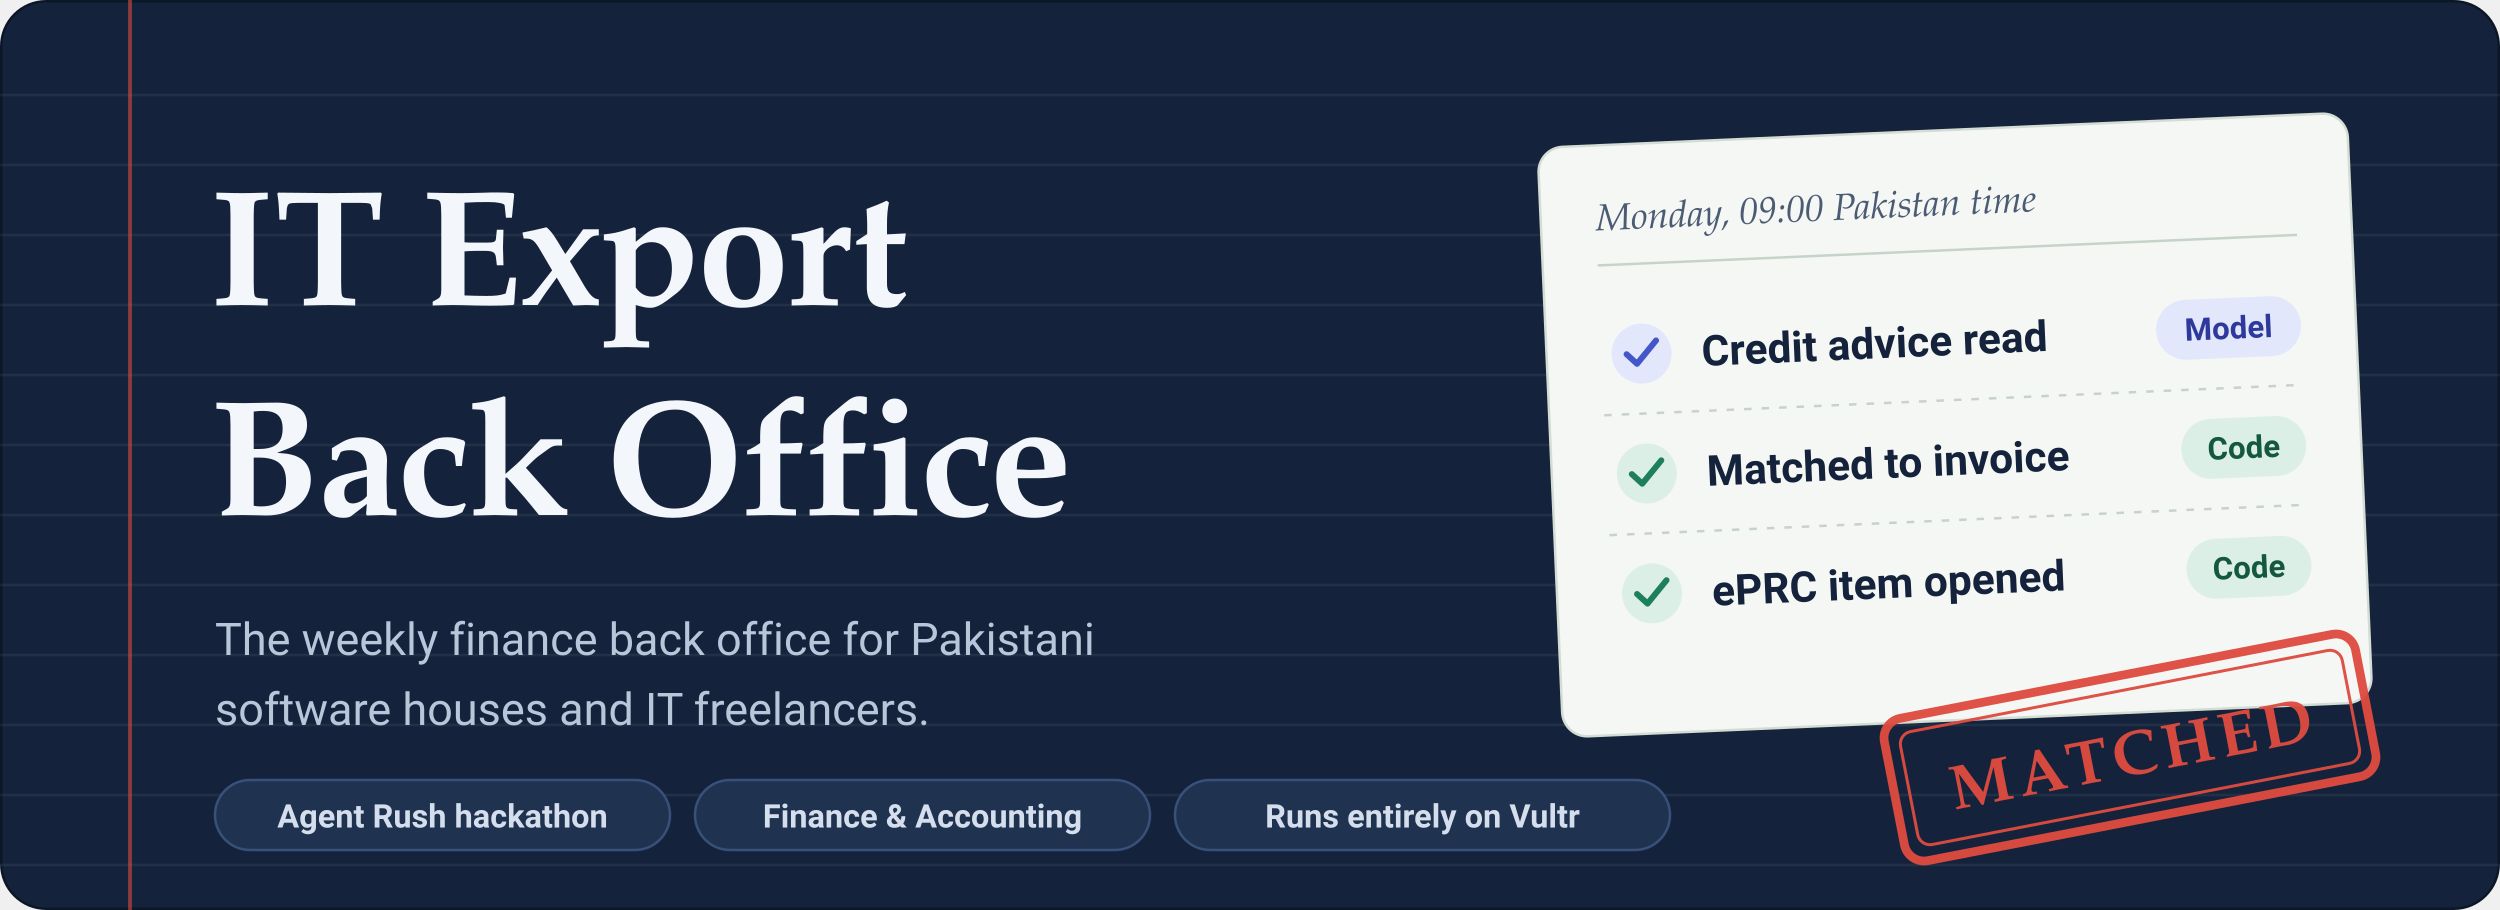
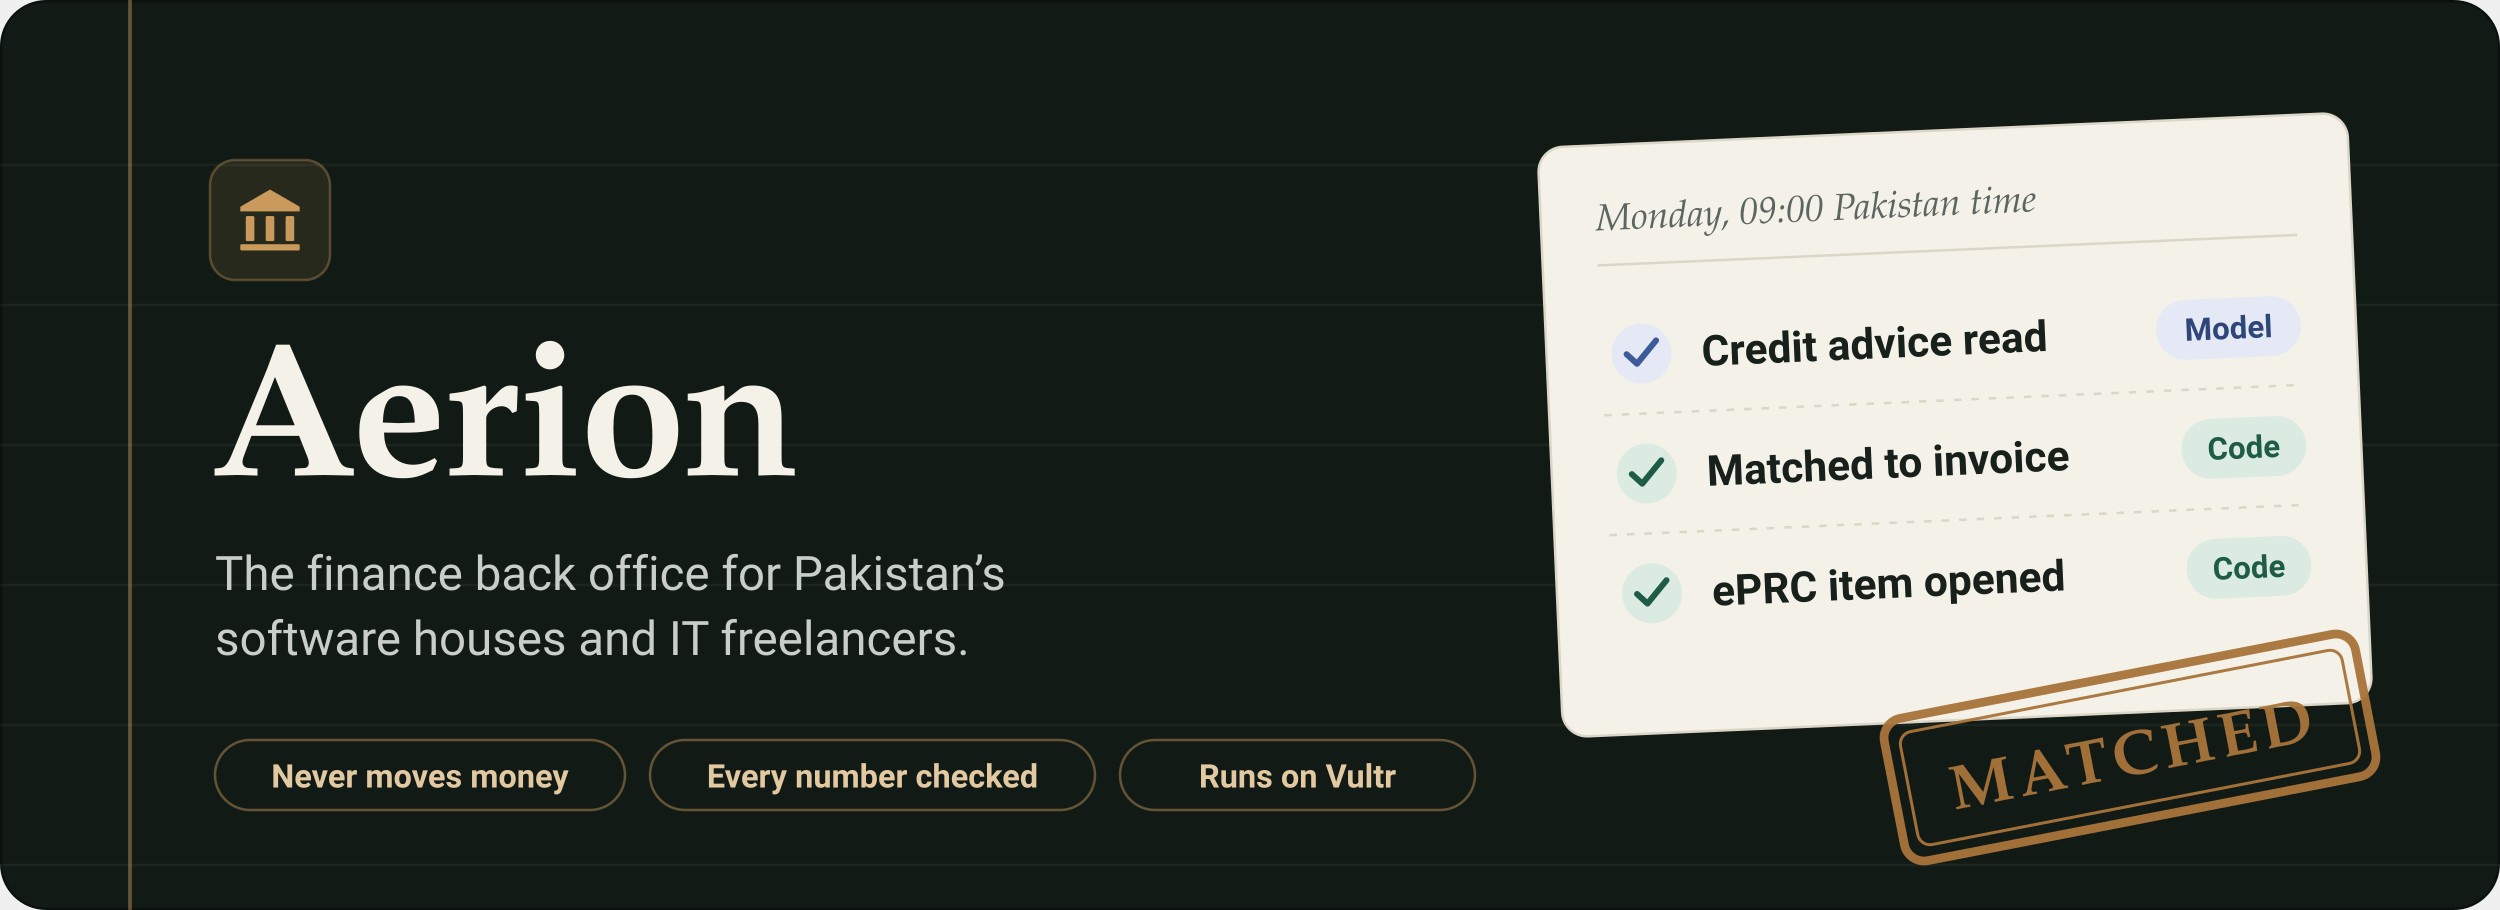
<svg xmlns="http://www.w3.org/2000/svg" viewBox="0 0 1000 364" width="1000" height="364" role="img" aria-labelledby="t d">
-   <style>.serif{font-family:Georgia,'Iowan Old Style','Palatino Linotype',Palatino,'Times New Roman',serif}.sans{font-family:ui-sans-serif,system-ui,-apple-system,'Segoe UI',Roboto,'Helvetica Neue',Arial,sans-serif}.mono{font-family:ui-monospace,SFMono-Regular,Menlo,Consolas,'Liberation Mono',monospace}</style>
-   <defs>
-     <marker id="ah" viewBox="0 0 10 10" refX="8" refY="5" markerWidth="7" markerHeight="7" orient="auto">
-       <path d="M1.5 1.5 L8.5 5 L1.5 8.5" fill="none" stroke="#5B6B84" stroke-width="1.8" stroke-linecap="round" stroke-linejoin="round" />
-     </marker>
-   </defs>
-   <rect x="0.5" y="0.5" width="999" height="363" rx="18" fill="#14233B" stroke="#0B1626" stroke-width="1" />
-   <line x1="0" y1="38" x2="1000" y2="38" stroke="#fff" stroke-opacity=".06" />
-   <line x1="0" y1="66" x2="1000" y2="66" stroke="#fff" stroke-opacity=".06" />
-   <line x1="0" y1="94" x2="1000" y2="94" stroke="#fff" stroke-opacity=".06" />
-   <line x1="0" y1="122" x2="1000" y2="122" stroke="#fff" stroke-opacity=".06" />
-   <line x1="0" y1="150" x2="1000" y2="150" stroke="#fff" stroke-opacity=".06" />
-   <line x1="0" y1="178" x2="1000" y2="178" stroke="#fff" stroke-opacity=".06" />
-   <line x1="0" y1="206" x2="1000" y2="206" stroke="#fff" stroke-opacity=".06" />
-   <line x1="0" y1="234" x2="1000" y2="234" stroke="#fff" stroke-opacity=".06" />
-   <line x1="0" y1="262" x2="1000" y2="262" stroke="#fff" stroke-opacity=".06" />
-   <line x1="0" y1="290" x2="1000" y2="290" stroke="#fff" stroke-opacity=".06" />
-   <line x1="0" y1="318" x2="1000" y2="318" stroke="#fff" stroke-opacity=".06" />
-   <line x1="0" y1="346" x2="1000" y2="346" stroke="#fff" stroke-opacity=".06" />
-   <line x1="52" y1="0" x2="52" y2="364" stroke="#DD4B3F" stroke-opacity=".6" stroke-width="1.5" />
-   <text x="84" y="122" class="serif" font-size="66" font-weight="700" fill="#F3F6FA" text-anchor="start" letter-spacing="-1">IT Export</text>
-   <text x="84" y="206" class="serif" font-size="66" font-weight="700" fill="#F3F6FA" text-anchor="start" letter-spacing="-1">Back Office</text>
-   <text x="86" y="262" class="sans" font-size="18" font-weight="400" fill="#B9C6DA" text-anchor="start">The weekly finance back office for Pakistani</text>
-   <text x="86" y="290" class="sans" font-size="18" font-weight="400" fill="#B9C6DA" text-anchor="start">software houses and IT freelancers.</text>
-   <rect x="86" y="312" width="182" height="28" rx="14" fill="#1F3250" stroke="#38507A" stroke-width="1" />
-   <text x="177.0" y="331" class="sans" font-size="13" font-weight="600" fill="#D5DEEC" text-anchor="middle">Agent Rush hackathon</text>
-   <rect x="278" y="312" width="182" height="28" rx="14" fill="#1F3250" stroke="#38507A" stroke-width="1" />
-   <text x="369.0" y="331" class="sans" font-size="13" font-weight="600" fill="#D5DEEC" text-anchor="middle">Finance &amp; Accounting</text>
-   <rect x="470" y="312" width="198" height="28" rx="14" fill="#1F3250" stroke="#38507A" stroke-width="1" />
-   <text x="569.0" y="331" class="sans" font-size="13" font-weight="600" fill="#D5DEEC" text-anchor="middle">Runs entirely on Vultr</text>
+   <style>.serif{font-family:'Source Serif 4',Georgia,'Iowan Old Style','Palatino Linotype',Palatino,'Times New Roman',serif}.sans{font-family:'IBM Plex Sans',ui-sans-serif,system-ui,-apple-system,'Segoe UI',Roboto,'Helvetica Neue',Arial,sans-serif}</style>
+   <rect x="0.5" y="0.5" width="999" height="363" rx="18" fill="#121A16" stroke="#0B110E" stroke-width="1" />
+   <g stroke="#E9E6DC" stroke-opacity=".05">
+     <line x1="0" y1="66" x2="1000" y2="66" />
+     <line x1="0" y1="122" x2="1000" y2="122" />
+     <line x1="0" y1="178" x2="1000" y2="178" />
+     <line x1="0" y1="234" x2="1000" y2="234" />
+     <line x1="0" y1="290" x2="1000" y2="290" />
+     <line x1="0" y1="346" x2="1000" y2="346" />
+   </g>
+   <line x1="52" y1="0" x2="52" y2="364" stroke="#C99A5B" stroke-opacity=".45" stroke-width="1.5" />
+   <g transform="translate(84 64)">
+     <rect width="48" height="48" rx="10" fill="#C99A5B" fill-opacity=".12" stroke="#C99A5B" stroke-opacity=".35" />
+     <g transform="translate(9 9) scale(1.25)" fill="#C99A5B">
+       <path d="M12 2.25 21.5 7.75v1.5h-19v-1.5z" />
+       <rect x="4.25" y="10.75" width="2.75" height="8" rx="0.4" />
+       <rect x="10.625" y="10.75" width="2.75" height="8" rx="0.4" />
+       <rect x="17" y="10.75" width="2.75" height="8" rx="0.4" />
+       <rect x="2.5" y="19.75" width="19" height="2" rx="0.4" />
+     </g>
+   </g>
+   <text x="84" y="190" class="serif" font-size="76" font-weight="600" fill="#F4F1E8" letter-spacing="-1">Aerion</text>
+   <text x="86" y="236" class="sans" font-size="19" fill="#C9CFC8">The finance back office for Pakistan’s</text>
+   <text x="86" y="262" class="sans" font-size="19" fill="#C9CFC8">software houses and IT freelancers.</text>
+   <g class="sans" font-size="13" font-weight="600">
+     <rect x="86" y="296" width="164" height="28" rx="14" fill="none" stroke="#C99A5B" stroke-opacity=".45" />
+     <text x="168" y="315" fill="#E2C9A2" text-anchor="middle">Never moves money</text>
+     <rect x="260" y="296" width="178" height="28" rx="14" fill="none" stroke="#C99A5B" stroke-opacity=".45" />
+     <text x="349" y="315" fill="#E2C9A2" text-anchor="middle">Every number checked</text>
+     <rect x="448" y="296" width="142" height="28" rx="14" fill="none" stroke="#C99A5B" stroke-opacity=".45" />
+     <text x="519" y="315" fill="#E2C9A2" text-anchor="middle">Runs on Vultr</text>
+   </g>
  <g transform="rotate(-2.5 782 170)">
-     <rect x="620" y="52" width="324" height="236" rx="10" fill="#F5F7F4" stroke="#D3DDD4" stroke-width="1" />
-     <text x="642" y="86" class="serif" font-size="15" font-weight="400" fill="#4B5B73" text-anchor="start" font-style="italic">Monday, 09:00 Pakistan time</text>
-     <line x1="642" y1="100" x2="922" y2="100" stroke="#C6D3C8" />
-     <circle cx="658" cy="136" r="12" fill="#E3E7FB" />
-     <path d="M652,136 l4,4 l8,-9" fill="none" stroke="#4457C8" stroke-width="2.4" stroke-linecap="round" stroke-linejoin="round" />
-     <text x="682" y="142" class="sans" font-size="17" font-weight="600" fill="#14233B" text-anchor="start">Credit advice read</text>
-     <rect x="864" y="124" width="58" height="24" rx="12.0" fill="#E3E7FB" stroke="#E3E7FB" stroke-width="0" />
-     <text x="893.0" y="140.375" class="sans" font-size="12.5" font-weight="600" fill="#2E3A9B" text-anchor="middle">Model</text>
-     <line x1="642" y1="160" x2="922" y2="160" stroke="#C6D3C8" stroke-dasharray="3 4" />
-     <circle cx="658" cy="184" r="12" fill="#DCEFE6" />
-     <path d="M652,184 l4,4 l8,-9" fill="none" stroke="#1E7F5C" stroke-width="2.4" stroke-linecap="round" stroke-linejoin="round" />
-     <text x="682" y="190" class="sans" font-size="17" font-weight="600" fill="#14233B" text-anchor="start">Matched to invoice</text>
-     <rect x="872" y="172" width="50" height="24" rx="12.0" fill="#DCEFE6" stroke="#DCEFE6" stroke-width="0" />
-     <text x="897.0" y="188.375" class="sans" font-size="12.5" font-weight="600" fill="#14583F" text-anchor="middle">Code</text>
-     <line x1="642" y1="208" x2="922" y2="208" stroke="#C6D3C8" stroke-dasharray="3 4" />
-     <circle cx="658" cy="232" r="12" fill="#DCEFE6" />
-     <path d="M652,232 l4,4 l8,-9" fill="none" stroke="#1E7F5C" stroke-width="2.4" stroke-linecap="round" stroke-linejoin="round" />
-     <text x="682" y="238" class="sans" font-size="17" font-weight="600" fill="#14233B" text-anchor="start">ePRC item opened</text>
-     <rect x="872" y="220" width="50" height="24" rx="12.0" fill="#DCEFE6" stroke="#DCEFE6" stroke-width="0" />
-     <text x="897.0" y="236.375" class="sans" font-size="12.5" font-weight="600" fill="#14583F" text-anchor="middle">Code</text>
+     <rect x="620" y="52" width="324" height="236" rx="10" fill="#F4F1E8" stroke="#DCD6C6" />
+     <text x="642" y="86" class="serif" font-size="15" font-style="italic" fill="#5C6660">Monday, 09:00 Pakistan time</text>
+     <line x1="642" y1="100" x2="922" y2="100" stroke="#DCD6C6" />
+     <circle cx="658" cy="136" r="12" fill="#E4E9F5" />
+     <path d="M652,136 l4,4 l8,-9" fill="none" stroke="#3D5A99" stroke-width="2.4" stroke-linecap="round" stroke-linejoin="round" />
+     <text x="682" y="142" class="sans" font-size="17" font-weight="600" fill="#17201B">Credit advice read</text>
+     <rect x="864" y="124" width="58" height="24" rx="12" fill="#E4E9F5" />
+     <text x="893" y="140.4" class="sans" font-size="12.5" font-weight="600" fill="#2F4778" text-anchor="middle">Model</text>
+     <line x1="642" y1="160" x2="922" y2="160" stroke="#DCD6C6" stroke-dasharray="3 4" />
+     <circle cx="658" cy="184" r="12" fill="#DCEBE2" />
+     <path d="M652,184 l4,4 l8,-9" fill="none" stroke="#1F5C47" stroke-width="2.4" stroke-linecap="round" stroke-linejoin="round" />
+     <text x="682" y="190" class="sans" font-size="17" font-weight="600" fill="#17201B">Matched to invoice</text>
+     <rect x="872" y="172" width="50" height="24" rx="12" fill="#DCEBE2" />
+     <text x="897" y="188.4" class="sans" font-size="12.5" font-weight="600" fill="#1F5C47" text-anchor="middle">Code</text>
+     <line x1="642" y1="208" x2="922" y2="208" stroke="#DCD6C6" stroke-dasharray="3 4" />
+     <circle cx="658" cy="232" r="12" fill="#DCEBE2" />
+     <path d="M652,232 l4,4 l8,-9" fill="none" stroke="#1F5C47" stroke-width="2.4" stroke-linecap="round" stroke-linejoin="round" />
+     <text x="682" y="238" class="sans" font-size="17" font-weight="600" fill="#17201B">ePRC item opened</text>
+     <rect x="872" y="220" width="50" height="24" rx="12" fill="#DCEBE2" />
+     <text x="897" y="236.4" class="sans" font-size="12.5" font-weight="600" fill="#1F5C47" text-anchor="middle">Code</text>
  </g>
-   <g transform="rotate(-11 852 299)" opacity=".96">
-     <rect x="756" y="270" width="192" height="58" rx="8" fill="none" stroke="#DD4B3F" stroke-width="3.5" />
-     <rect x="762" y="276" width="180" height="46" rx="5" fill="none" stroke="#DD4B3F" stroke-width="1.2" />
-     <text x="852" y="310" class="serif" font-size="25" font-weight="700" fill="#DD4B3F" text-anchor="middle" letter-spacing="2">MATCHED</text>
+   <g transform="rotate(-11 852 299)" opacity=".95">
+     <rect x="756" y="270" width="192" height="58" rx="8" fill="none" stroke="#A8743A" stroke-width="3.5" />
+     <rect x="762" y="276" width="180" height="46" rx="5" fill="none" stroke="#A8743A" stroke-width="1.2" />
+     <text x="852" y="310" class="serif" font-size="25" font-weight="700" fill="#A8743A" text-anchor="middle" letter-spacing="2">MATCHED</text>
  </g>
</svg>
